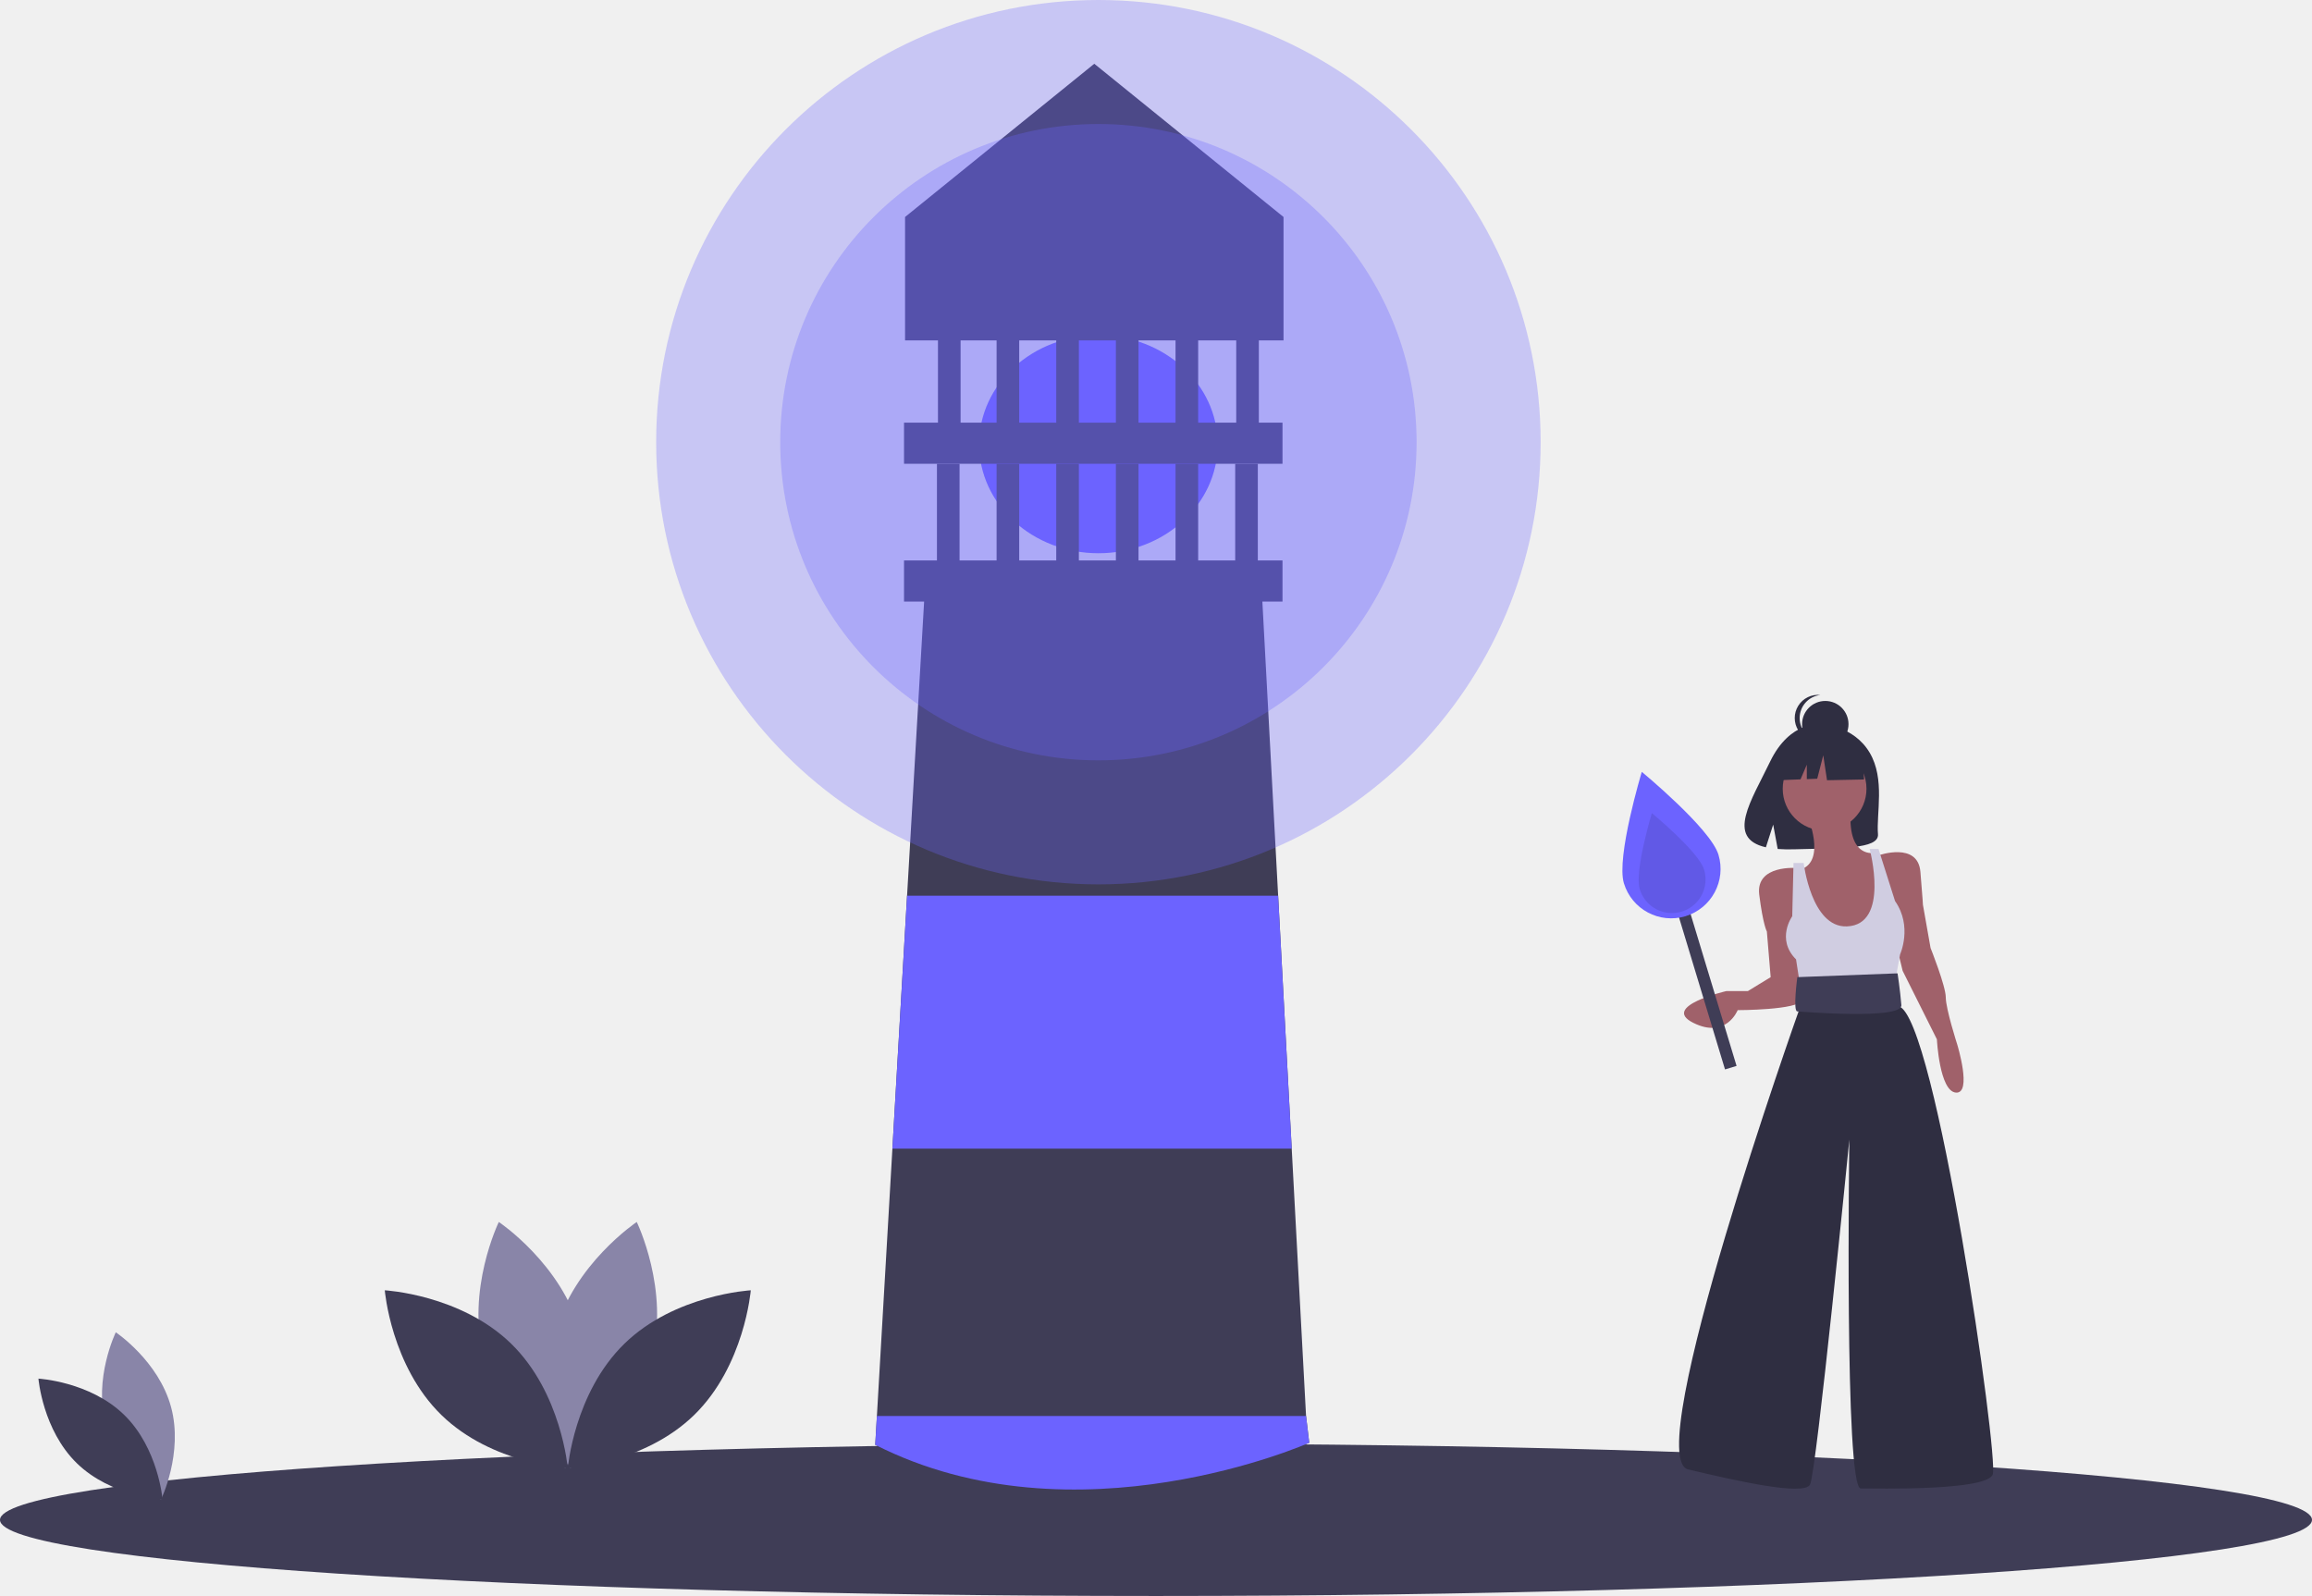
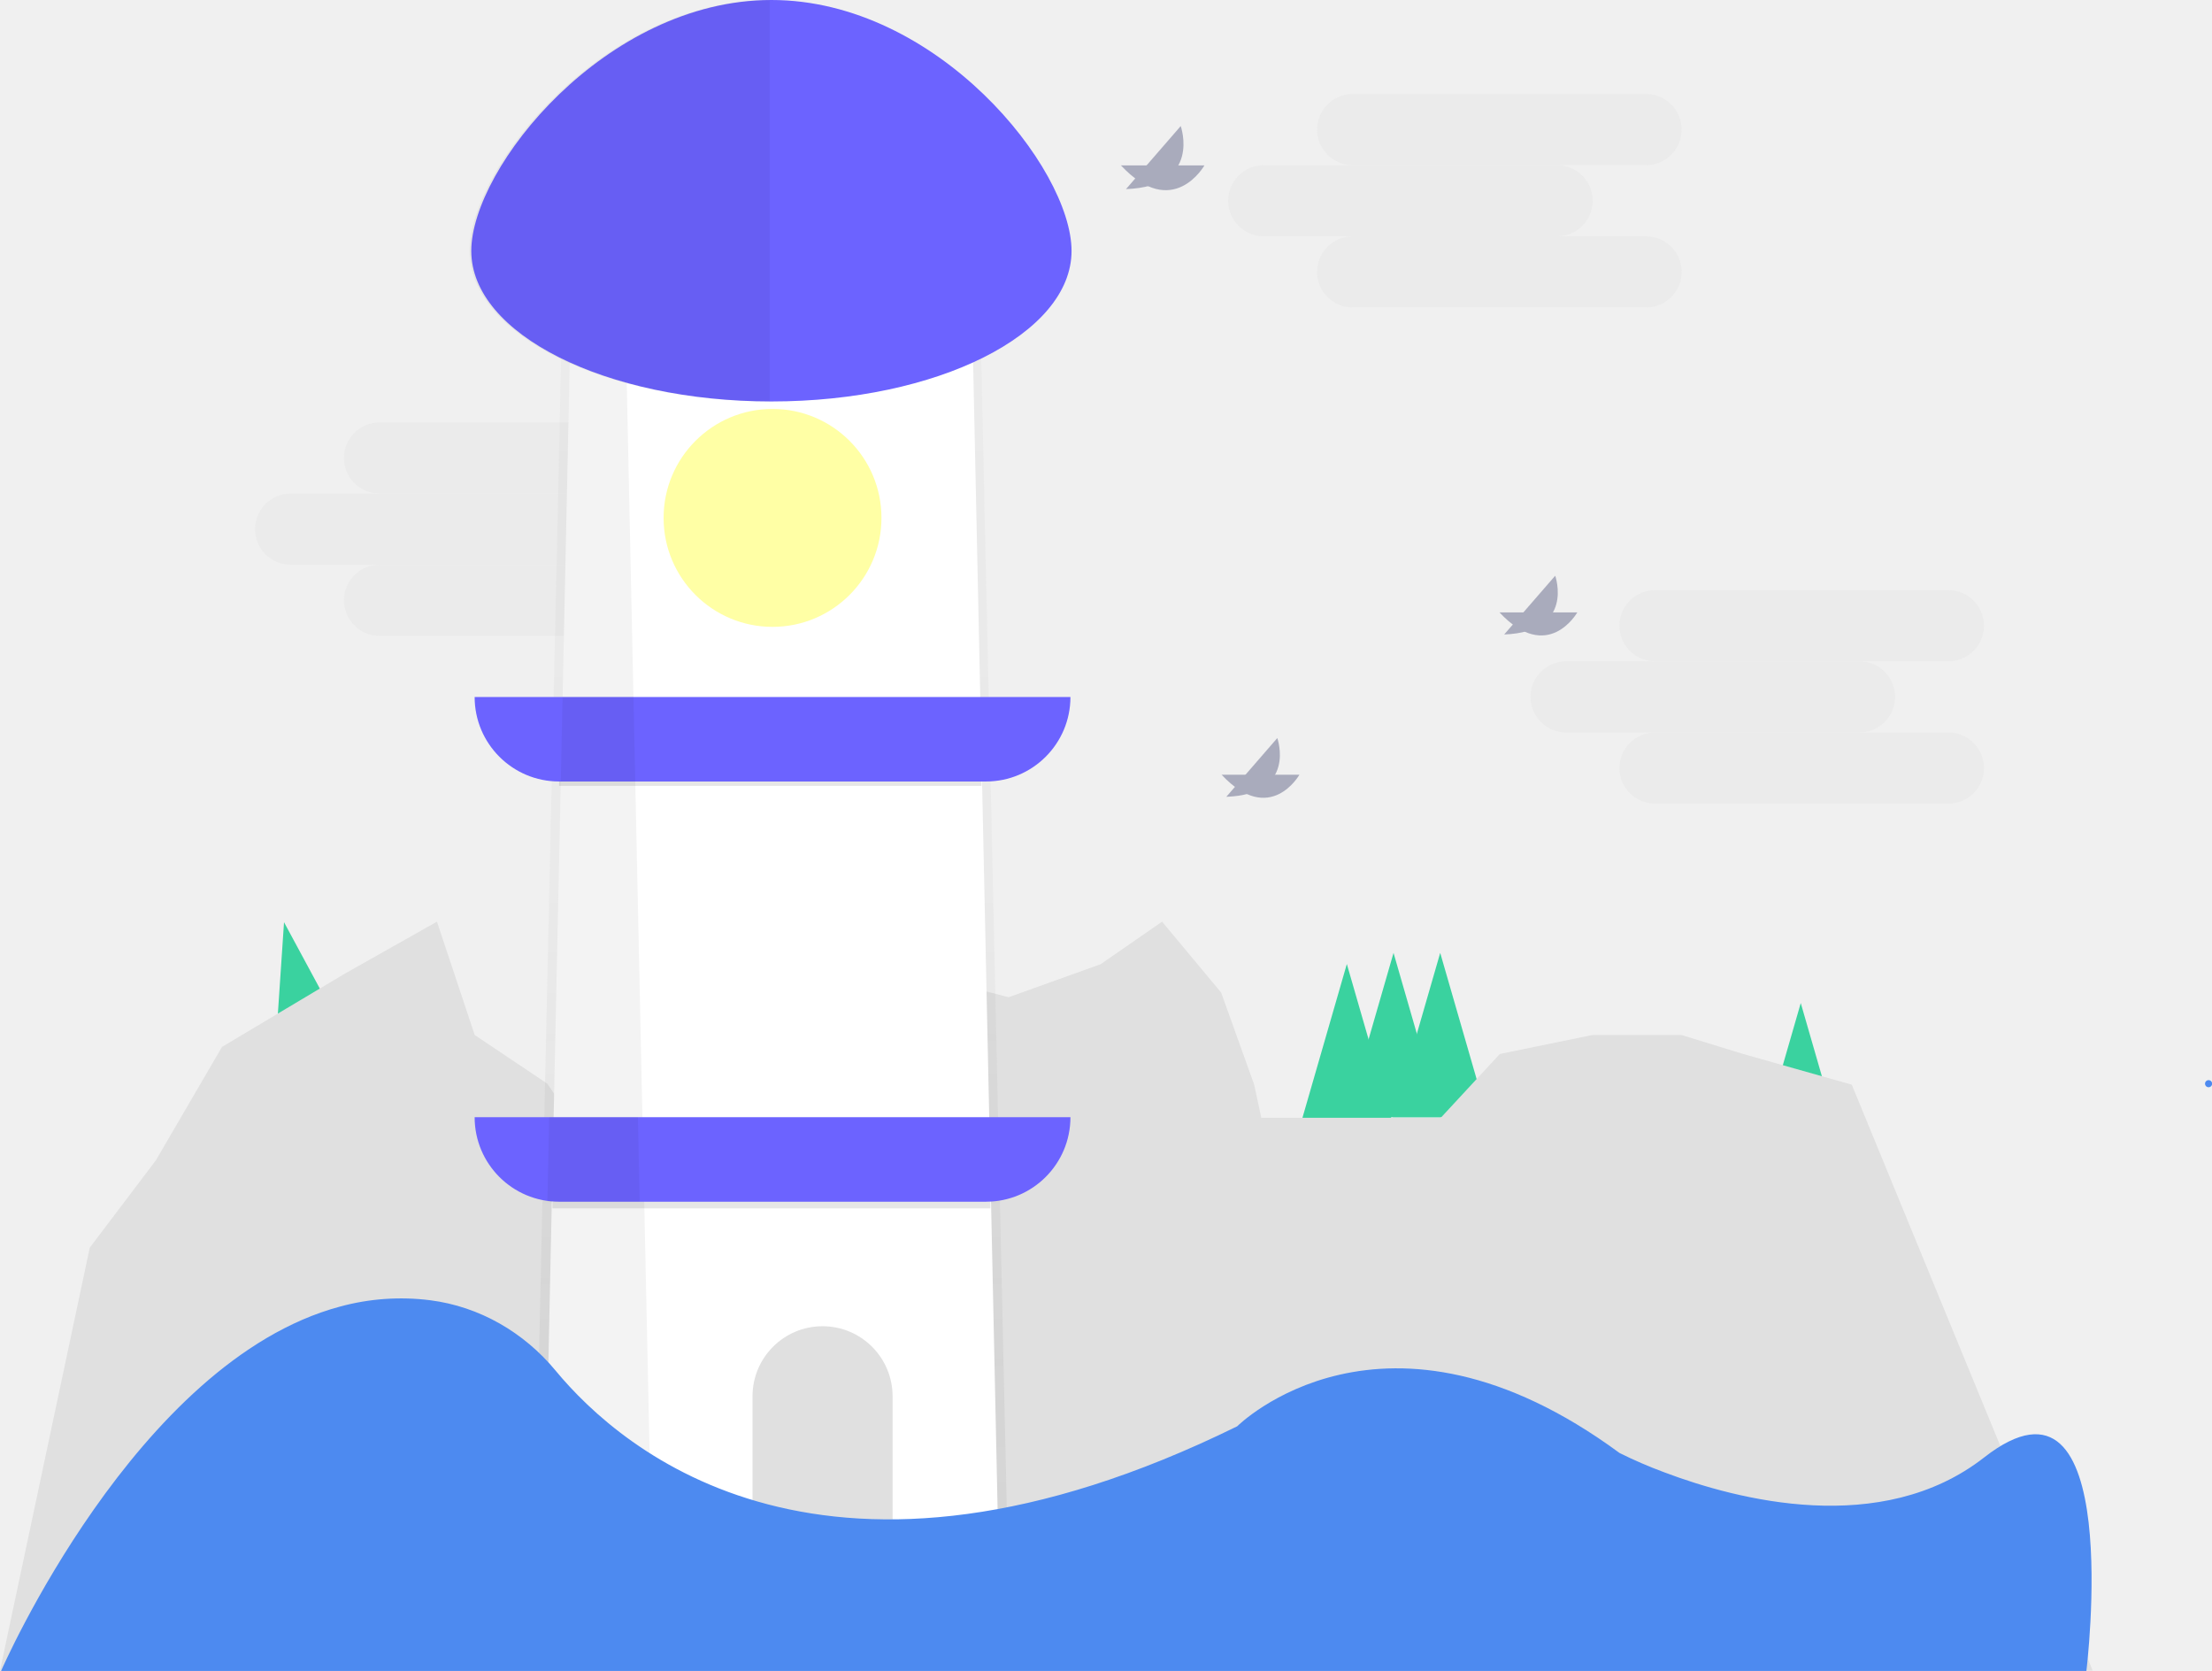
- <svg xmlns="http://www.w3.org/2000/svg" data-name="Layer 1" width="1124" height="776" viewBox="0 0 1124 776">
-   <ellipse cx="562" cy="739" rx="562" ry="37" fill="#3f3d56" />
-   <ellipse cx="534" cy="216" rx="58" ry="53" fill="#6c63ff" />
-   <path d="M674.5,763.5s-123.5,49.5-211,1l.81-14,7.54-130,7.13-123,8.52-147h164l7.88,147,6.6,123,6.97,130Z" transform="translate(-38 -62)" fill="#3f3d56" />
-   <path d="M463.5,350.5" transform="translate(-38 -62)" fill="none" stroke="#2f2e41" stroke-miterlimit="10" />
-   <path d="M674.5,763.5s-113.5,50.5-211,1l.81-14H672.95Z" transform="translate(-38 -62)" fill="#6c63ff" />
-   <polygon points="627.98 558.5 433.85 558.5 440.98 435.5 621.38 435.5 627.98 558.5" fill="#6c63ff" />
-   <rect x="439.5" y="272.5" width="184" height="20" fill="#3f3d56" />
-   <rect x="439.5" y="205.5" width="184" height="20" fill="#3f3d56" />
-   <rect x="455.5" y="225.5" width="11" height="52" fill="#3f3d56" />
-   <rect x="484.5" y="225.5" width="11" height="52" fill="#3f3d56" />
-   <rect x="513.5" y="225.5" width="11" height="52" fill="#3f3d56" />
-   <rect x="542.5" y="225.5" width="11" height="52" fill="#3f3d56" />
-   <rect x="571.5" y="225.5" width="11" height="52" fill="#3f3d56" />
-   <rect x="484.5" y="146" width="11" height="68.5" fill="#3f3d56" />
-   <rect x="513.5" y="146" width="11" height="68.5" fill="#3f3d56" />
-   <rect x="542.5" y="146" width="11" height="68.5" fill="#3f3d56" />
-   <rect x="571.5" y="146" width="11" height="68.5" fill="#3f3d56" />
-   <rect x="600.5" y="225.5" width="11" height="52" fill="#3f3d56" />
-   <rect x="456" y="154" width="11" height="61" fill="#3f3d56" />
-   <rect x="601" y="154" width="11" height="61" fill="#3f3d56" />
-   <polygon points="624 165.5 440 165.5 440 105.5 532 31 624 105.5 624 165.5" fill="#3f3d56" />
-   <circle cx="534" cy="215" r="154.695" fill="#6c63ff" opacity="0.3" />
-   <circle cx="534" cy="215" r="215" fill="#6c63ff" opacity="0.3" />
-   <path d="M89.409,754.734c6.073,22.45,26.875,36.354,26.875,36.354s10.955-22.495,4.882-44.945-26.875-36.354-26.875-36.354S83.335,732.284,89.409,754.734Z" transform="translate(-38 -62)" fill="#8985a8" />
-   <path d="M98.333,749.91c16.665,16.223,18.7,41.16,18.7,41.16S92.049,789.706,75.385,773.483,56.684,732.323,56.684,732.323,81.668,733.687,98.333,749.91Z" transform="translate(-38 -62)" fill="#3f3d56" />
-   <path d="M354.757,722.408c-8.953,33.096-39.62,53.593-39.62,53.593s-16.151-33.162-7.197-66.258,39.62-53.593,39.62-53.593S363.71,689.312,354.757,722.408Z" transform="translate(-38 -62)" fill="#8985a8" />
-   <path d="M273.309,722.408c8.953,33.096,39.62,53.593,39.62,53.593s16.151-33.162,7.197-66.258-39.62-53.593-39.62-53.593S264.356,689.312,273.309,722.408Z" transform="translate(-38 -62)" fill="#8985a8" />
-   <path d="M286.465,715.295c24.568,23.916,27.568,60.679,27.568,60.679s-36.831-2.011-61.399-25.927S225.066,689.369,225.066,689.369,261.897,691.38,286.465,715.295Z" transform="translate(-38 -62)" fill="#3f3d56" />
-   <path d="M341.601,715.295C317.034,739.211,314.033,775.975,314.033,775.975s36.831-2.011,61.399-25.927S403,689.369,403,689.369,366.169,691.38,341.601,715.295Z" transform="translate(-38 -62)" fill="#3f3d56" />
-   <path d="M946.958,427.973c-7.884-13.322-23.483-13.943-23.483-13.943s-15.2-1.944-24.951,18.346c-9.088,18.912-21.632,37.171-2.019,41.598l3.543-11.026,2.194,11.847a76.737,76.737,0,0,0,8.391.143c21.003-.678,41.005.198,40.361-7.338C950.138,457.581,954.544,440.791,946.958,427.973Z" transform="translate(-38 -62)" fill="#2f2e41" />
-   <circle cx="887.046" cy="383.501" r="20.358" fill="#a0616a" />
-   <path d="M916.718,458.765s9.253,21.591-3.084,25.91l12.338,40.715,20.975-1.234,5.552-13.572-1.234-20.358-1.851-13.572s-12.955,3.084-11.721-19.741Z" transform="translate(-38 -62)" fill="#a0616a" />
-   <path d="M911.783,484.057s-20.358-1.851-18.507,12.955,3.701,17.89,3.701,17.89l1.851,22.208-11.104,6.786H877.236s-32.079,7.403-16.039,15.422,21.591-6.169,21.591-6.169,29.611,0,31.462-4.935S911.783,484.057,911.783,484.057Z" transform="translate(-38 -62)" fill="#a0616a" />
-   <path d="M951.264,477.888s19.124-6.786,20.358,8.02,1.234,16.039,1.234,16.039l3.701,20.975s7.403,18.507,7.403,24.059,5.552,22.825,5.552,22.825,7.403,24.059-.617,23.442-9.253-25.91-9.253-25.91l-16.656-33.313-4.935-20.358Z" transform="translate(-38 -62)" fill="#a0616a" />
-   <path d="M914.867,481.59h-4.935l-.617,25.91s-8.02,11.104,1.851,20.975l2.468,16.039,45.034-1.851,3.084-16.656s6.169-13.572-2.468-25.91L951.264,474.804h-4.318s10.002,36.877-11.104,37.631C918.569,513.052,914.867,481.59,914.867,481.59Z" transform="translate(-38 -62)" fill="#d0cde1" />
-   <path d="M916.101,541.429l-3.701,12.338S835.287,770.915,858.729,776.468s56.138,12.955,59.222,7.403,19.124-167.797,19.124-167.797-2.468,169.647,5.552,169.647,61.073,1.234,64.157-6.786-27.76-222.701-45.651-227.636l-4.935-11.104Z" transform="translate(-38 -62)" fill="#2f2e41" />
-   <path d="M960.518,535.26l-48.735,1.851s-2.224,16.656,0,16.656c.617,0,51.203,4.318,50.586-3.084S960.518,535.26,960.518,535.26Z" transform="translate(-38 -62)" fill="#3f3d56" />
-   <circle cx="887.384" cy="352.097" r="11.279" fill="#2f2e41" />
-   <path d="M912.918,411.129a11.279,11.279,0,0,1,10.091-11.215,11.279,11.279,0,1,0,0,22.43A11.279,11.279,0,0,1,912.918,411.129Z" transform="translate(-38 -62)" fill="#2f2e41" />
-   <polygon points="905.472 364.689 890.062 356.616 868.78 359.919 864.377 379.366 875.338 378.944 878.4 371.799 878.4 378.826 883.457 378.632 886.392 367.257 888.227 379.366 906.206 378.999 905.472 364.689" fill="#2f2e41" />
-   <rect x="863.757" y="494.973" width="5.869" height="88.038" transform="translate(-156.9606 212.1215) rotate(-16.83579)" fill="#3f3d56" />
-   <path d="M873.438,477.548A24.01,24.01,0,0,1,827.475,491.456c-3.841-12.692,8.697-54.159,8.697-54.159S869.597,464.856,873.438,477.548Z" transform="translate(-38 -62)" fill="#6c63ff" />
-   <path d="M866.435,484.754a16.346,16.346,0,1,1-31.29,9.468c-2.615-8.641,5.921-36.87,5.921-36.87S863.821,476.113,866.435,484.754Z" transform="translate(-38 -62)" opacity="0.1" />
+ <svg xmlns="http://www.w3.org/2000/svg" data-name="Layer 1" width="936.51" height="707.22" viewBox="0 0 936.51 707.22">
+   <defs>
+     <linearGradient id="c3b6ae59-f5c8-462f-a7a0-99e79fdd0e5d-167" x1="326.5" y1="672.4" x2="326.5" y2="143.43" gradientUnits="userSpaceOnUse">
+       <stop offset="0" stop-color="gray" stop-opacity="0.25" />
+       <stop offset="0.54" stop-color="gray" stop-opacity="0.12" />
+       <stop offset="1" stop-color="gray" stop-opacity="0.1" />
+     </linearGradient>
+   </defs>
+   <polygon points="570.22 408.02 580.26 442.79 590.3 477.56 570.22 477.56 550.14 477.56 560.18 442.79 570.22 408.02" fill="#3ad29f" />
+   <polygon points="589.99 403.31 600.02 438.08 610.06 472.86 589.99 472.86 569.91 472.86 579.95 438.08 589.99 403.31" fill="#3ad29f" />
+   <polygon points="609.75 403.31 619.79 438.08 629.83 472.86 609.75 472.86 589.67 472.86 599.71 438.08 609.75 403.31" fill="#3ad29f" />
+   <polygon points="762.4 424.54 772.44 459.31 782.48 494.09 762.4 494.09 742.32 494.09 752.36 459.31 762.4 424.54" fill="#3ad29f" />
+   <polygon points="120.25 390.33 137.44 422.18 154.63 454.03 135.02 458.29 115.4 462.56 117.82 426.44 120.25 390.33" fill="#3ad29f" />
+   <polygon points="0 707.09 38 528.09 66 491.09 94 443.09 146 412.09 185 390.09 201 438.09 231.74 458.67 251 487.09 281 477.09 319 446.09 348 438.09 389 412.09 427 422.09 466 408.09 492 390.09 517 420.09 531 459.09 534 473.09 570 473.09 610 473.09 635 446.09 674 438.09 712 438.09 738 446.09 784 459.09 886 707.09 0 707.09" fill="#e0e0e0" />
+   <g opacity="0.3">
+     <rect x="145.62" y="178.78" width="154.36" height="30.12" rx="15.06" ry="15.06" fill="#e0e0e0" />
+     <rect x="107.97" y="208.9" width="154.36" height="30.12" rx="15.06" ry="15.06" fill="#e0e0e0" />
+     <rect x="145.62" y="239.02" width="154.36" height="30.12" rx="15.06" ry="15.06" fill="#e0e0e0" />
+   </g>
+   <g opacity="0.5">
+     <polygon points="427 672.4 226 672.4 237.77 143.43 415.23 143.43 427 672.4" fill="url(#c3b6ae59-f5c8-462f-a7a0-99e79fdd0e5d-167)" />
+   </g>
+   <polygon points="423.08 672.4 230.13 672.4 241.42 143.43 411.78 143.43 423.08 672.4" fill="#fff" />
+   <g opacity="0.05">
+     <polygon points="276.25 672.4 230.13 672.4 241.42 143.43 264.95 143.43 276.25 672.4" />
+   </g>
+   <path d="M200.95,472.86H453.2a0,0,0,0,1,0,0v0a35.77,35.77,0,0,1-35.77,35.77H236.72a35.77,35.77,0,0,1-35.77-35.77v0a0,0,0,0,1,0,0Z" fill="#6c63ff" />
+   <path d="M200.95,295H453.2a0,0,0,0,1,0,0v0a35.77,35.77,0,0,1-35.77,35.77H236.72A35.77,35.77,0,0,1,200.95,295v0A0,0,0,0,1,200.95,295Z" fill="#6c63ff" />
+   <circle cx="327.07" cy="219.2" r="46.12" fill="#ffffa5" />
+   <rect x="233.89" y="508.62" width="185.42" height="2.82" opacity="0.1" />
+   <rect x="236.72" y="330.73" width="178.83" height="1.88" opacity="0.1" />
+   <path d="M510.37,768.79h-59.3V687.37a29.65,29.65,0,0,1,29.65-29.65h0a29.66,29.66,0,0,1,29.65,29.65Z" transform="translate(-132.47 -96.39)" fill="#e0e0e0" />
+   <path d="M1015.8,803.61H132.93s57-131,143.4-154.18a98.17,98.17,0,0,1,38.27-2.71c20.84,2.65,39.69,13.58,53.08,29.77C396,710.73,482.73,785.34,656.26,700.08c0,0,62.12-62.12,161.89,11.29a191.58,191.58,0,0,0,19,8.2c30.61,11.57,91.84,27.69,135.37-6.32C1032.75,666.19,1015.8,803.61,1015.8,803.61Z" transform="translate(-132.47 -96.39)" fill="#4d8af0" />
+   <g opacity="0.3">
+     <rect x="557.62" y="39.78" width="154.36" height="30.12" rx="15.06" ry="15.06" fill="#e0e0e0" />
+     <rect x="519.97" y="69.9" width="154.36" height="30.12" rx="15.06" ry="15.06" fill="#e0e0e0" />
+     <rect x="557.62" y="100.02" width="154.36" height="30.12" rx="15.06" ry="15.06" fill="#e0e0e0" />
+   </g>
+   <g opacity="0.3">
+     <rect x="685.62" y="249.78" width="154.36" height="30.12" rx="15.06" ry="15.06" fill="#e0e0e0" />
+     <rect x="647.97" y="279.9" width="154.36" height="30.12" rx="15.06" ry="15.06" fill="#e0e0e0" />
+     <rect x="685.62" y="310.02" width="154.36" height="30.12" rx="15.06" ry="15.06" fill="#e0e0e0" />
+   </g>
+   <g opacity="0.3">
+     <path d="M767.32,355.59h32.94S787.85,377.55,767.32,355.59Z" transform="translate(-132.47 -96.39)" fill="#030b44" />
+     <path d="M769.31,364.93l21.6-24.87S799.35,363.83,769.31,364.93Z" transform="translate(-132.47 -96.39)" fill="#030b44" />
+   </g>
+   <g opacity="0.3">
+     <path d="M649.67,424.3h32.94S670.2,446.26,649.67,424.3Z" transform="translate(-132.47 -96.39)" fill="#030b44" />
+     <path d="M651.66,433.64l21.59-24.87S681.7,432.54,651.66,433.64Z" transform="translate(-132.47 -96.39)" fill="#030b44" />
+   </g>
+   <g opacity="0.3">
+     <path d="M607.06,166.4h35.33S629.08,190,607.06,166.4Z" transform="translate(-132.47 -96.39)" fill="#030b44" />
+     <path d="M609.19,176.43l23.17-26.69S641.42,175.24,609.19,176.43Z" transform="translate(-132.47 -96.39)" fill="#030b44" />
+   </g>
+   <g opacity="0.05">
+     <path d="M364.21,604.87c1,.09,2.05.14,3.09.14h36l-.76-35.76H365Z" transform="translate(-132.47 -96.39)" />
+   </g>
+   <g opacity="0.05">
+     <polygon points="268.19 294.97 238.19 294.97 237.42 330.73 268.95 330.73 268.19 294.97" />
+   </g>
+   <path d="M1067.53,556.56a1.5,1.5,0,0,0,0-3,1.5,1.5,0,0,0,0,3Z" transform="translate(-132.47 -96.39)" fill="#4d8af0" />
+   <path d="M586.14,202.6c0,35.19-56.89,63.71-127.07,63.71S332,237.79,332,202.6,388.89,96.39,459.07,96.39,586.14,167.42,586.14,202.6Z" transform="translate(-132.47 -96.39)" fill="#6c63ff" />
+   <g opacity="0.05">
+     <path d="M331.26,202.6c0,35.19,56.89,63.71,127.07,63.71V96.39C388.15,96.39,331.26,167.42,331.26,202.6Z" transform="translate(-132.47 -96.39)" />
+   </g>
</svg>
